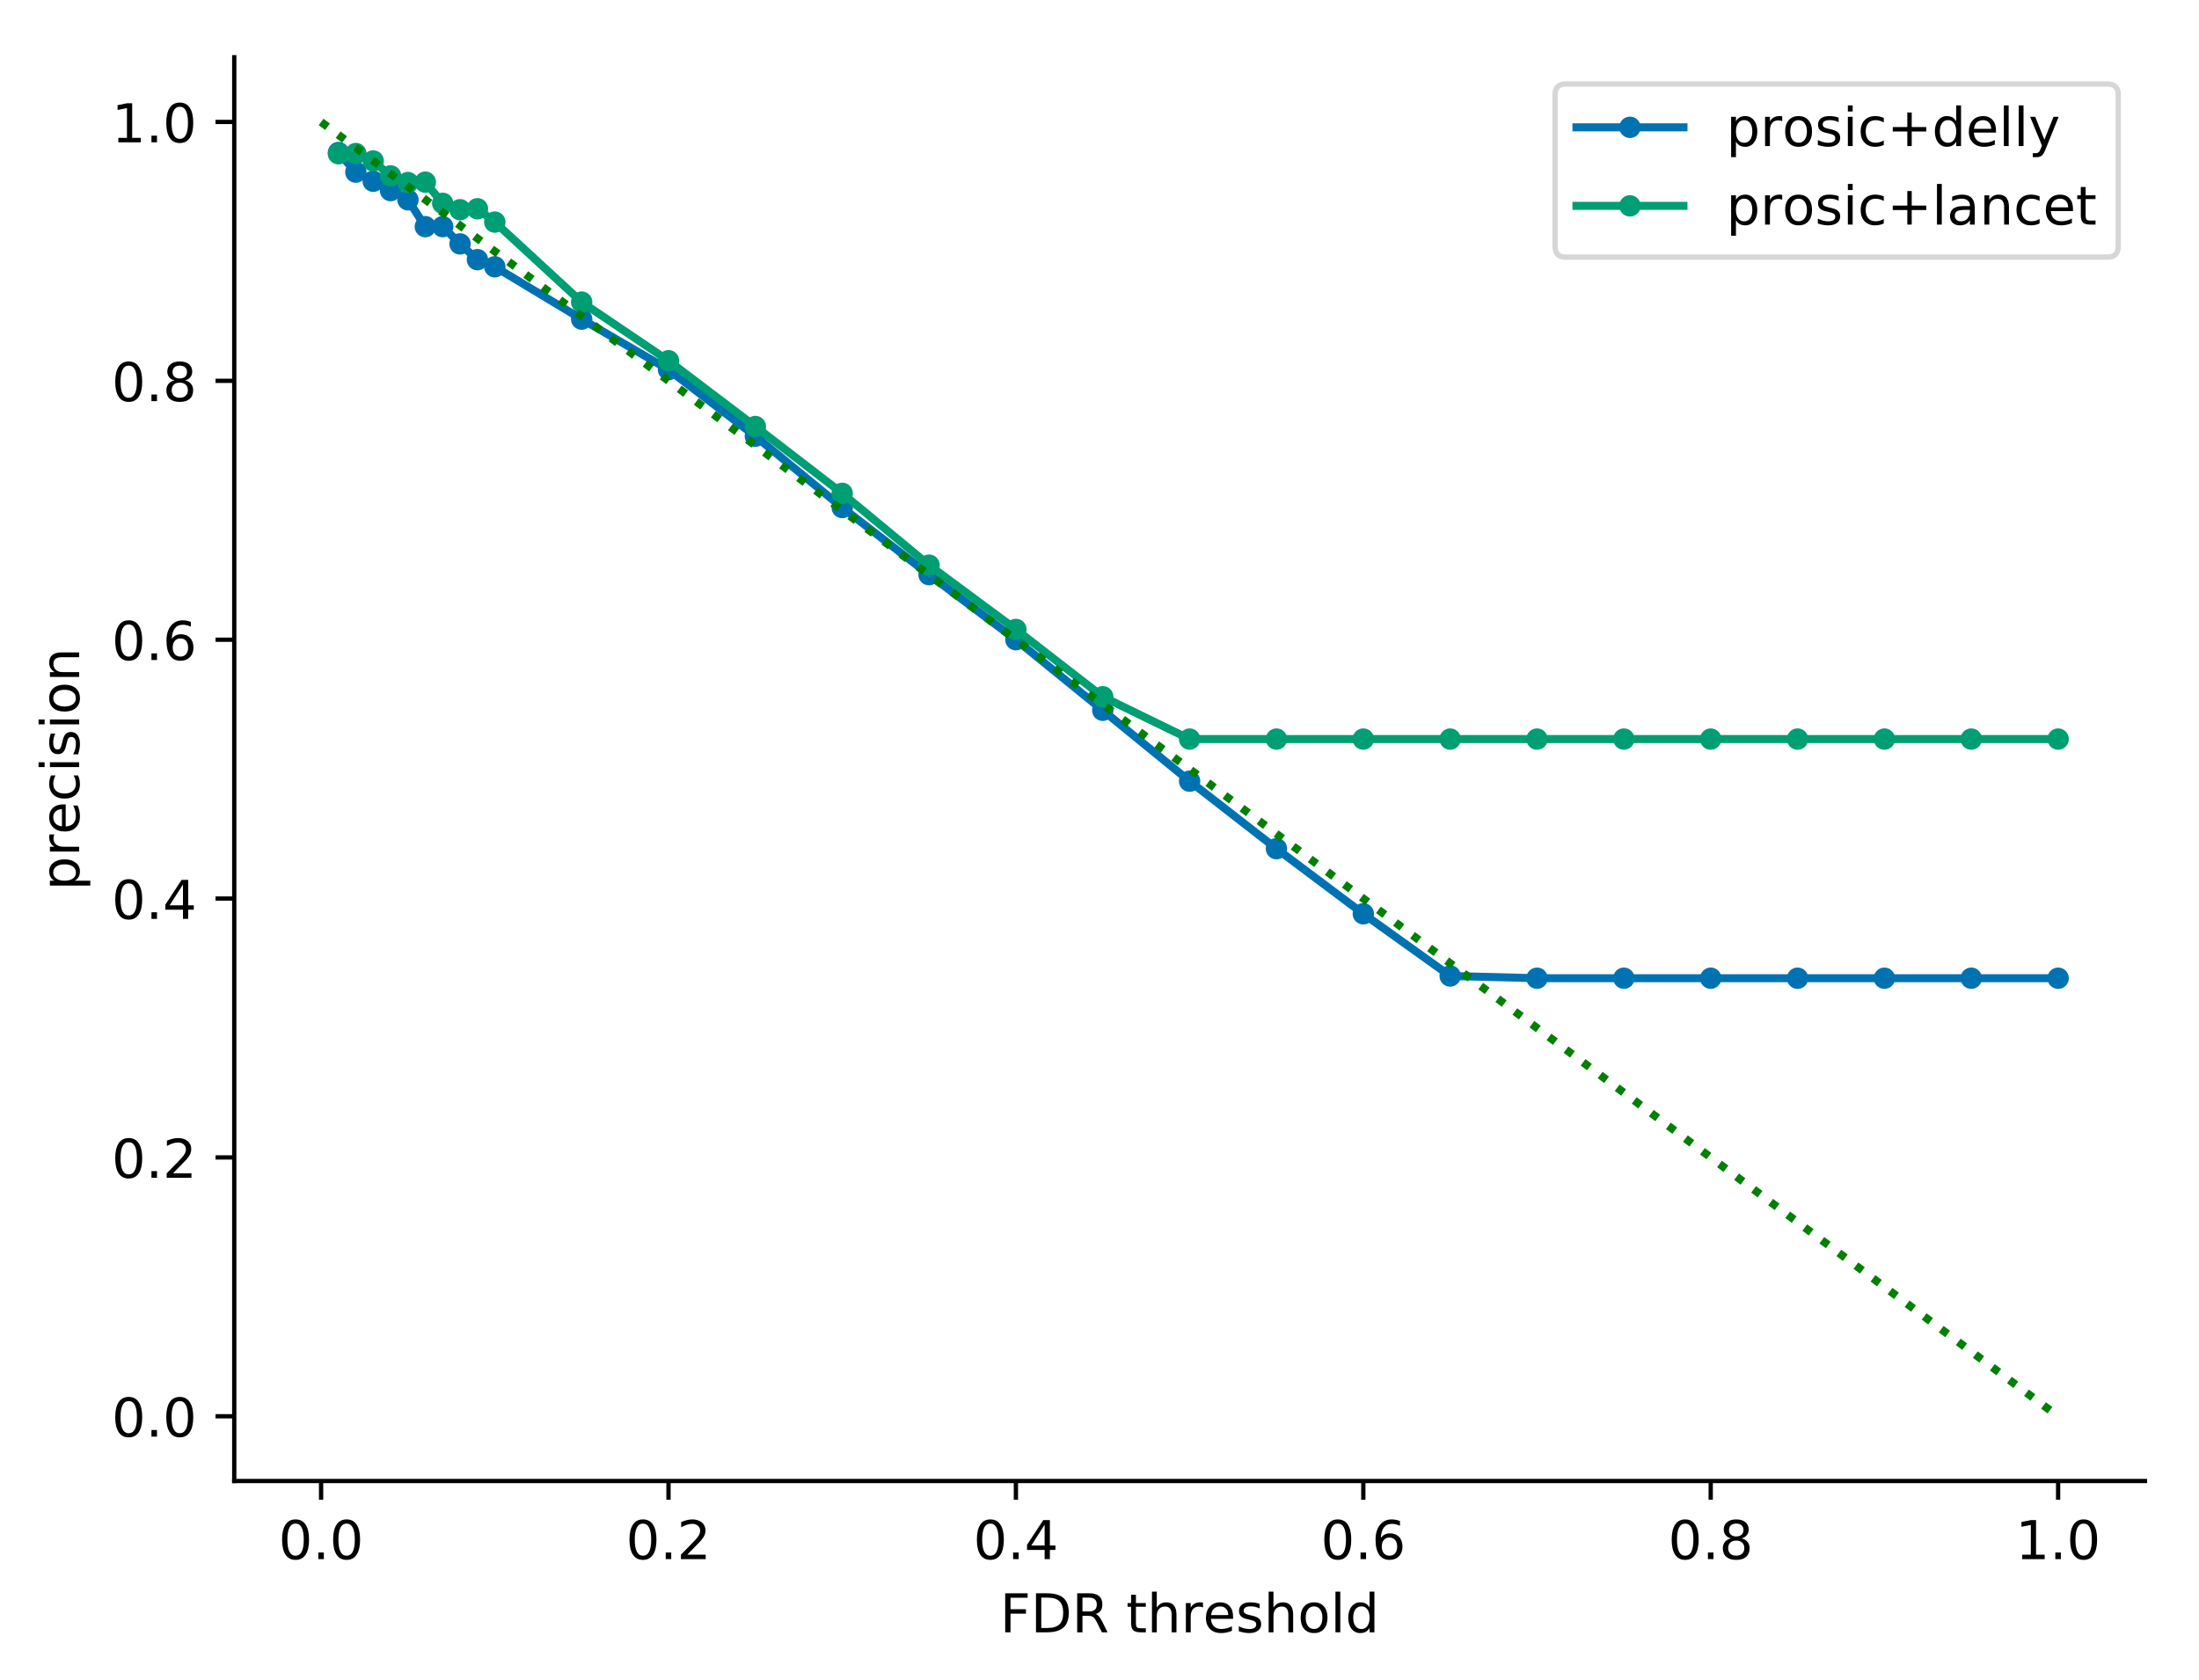
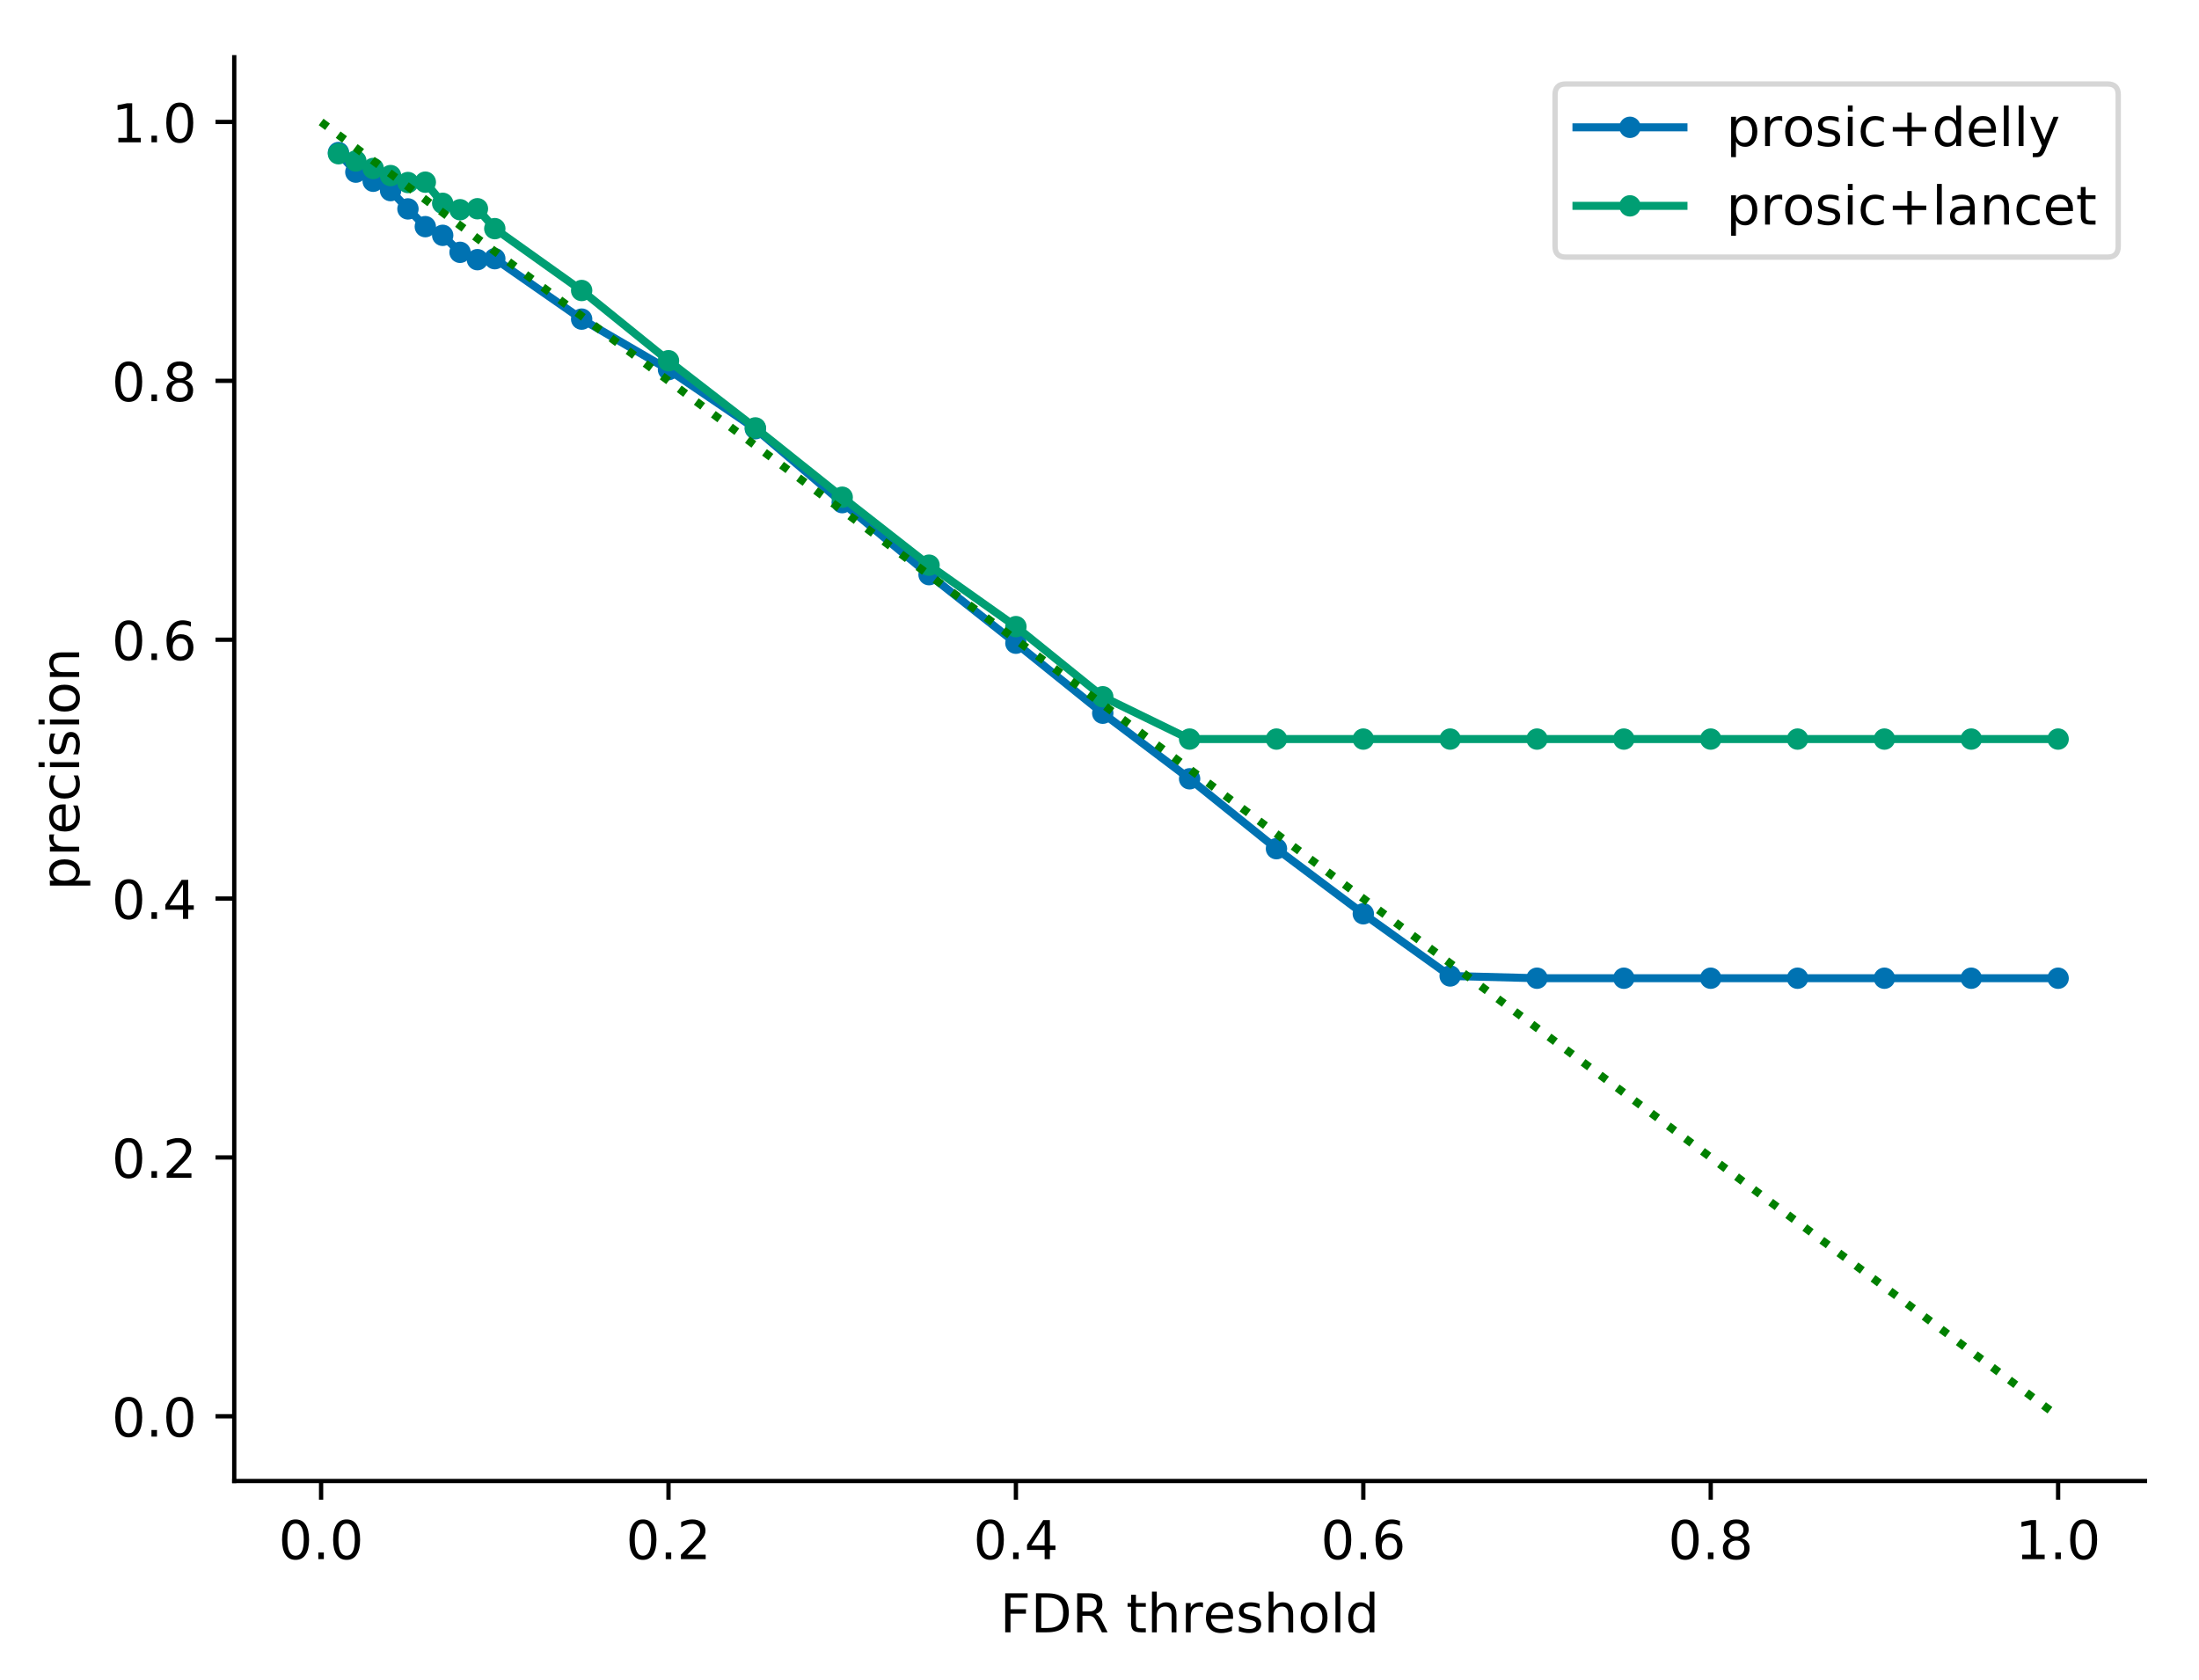
<svg xmlns="http://www.w3.org/2000/svg" xmlns:xlink="http://www.w3.org/1999/xlink" height="314pt" version="1.1" viewBox="0 0 411 314" width="411pt">
  <defs>
    <style type="text/css">
*{stroke-linecap:butt;stroke-linejoin:round;}
  </style>
  </defs>
  <g id="figure_1">
    <g id="patch_1">
      <path d="M 0 314.368  L 411.601 314.368  L 411.601 0  L 0 0  z " style="fill:#ffffff;" />
    </g>
    <g id="axes_1">
      <g id="patch_2">
        <path d="M 43.781 276.812  L 400.901 276.812  L 400.901 10.7  L 43.781 10.7  z " style="fill:#ffffff;" />
      </g>
      <g id="matplotlib.axis_1">
        <g id="xtick_1">
          <g id="line2d_1">
            <defs>
-               <path d="M 0 0  L 0 3.5  " id="m1ddd47260e" style="stroke:#000000;stroke-width:0.8;" />
-             </defs>
-             <g>
-               <use style="stroke:#000000;stroke-width:0.8;" x="60.014" xlink:href="#m1ddd47260e" y="276.812" />
+               <path d="M 0 0  L 0 3.5  " id="mb45031fae9" style="stroke:#000000;stroke-width:0.8;" />
+             </defs>
+             <g>
+               <use style="stroke:#000000;stroke-width:0.8;" x="60.014" xlink:href="#mb45031fae9" y="276.812" />
            </g>
          </g>
          <g id="text_1">
            <defs>
              <path d="M 31.781 66.406  Q 24.172 66.406 20.328 58.906  Q 16.5 51.422 16.5 36.375  Q 16.5 21.391 20.328 13.891  Q 24.172 6.391 31.781 6.391  Q 39.453 6.391 43.281 13.891  Q 47.125 21.391 47.125 36.375  Q 47.125 51.422 43.281 58.906  Q 39.453 66.406 31.781 66.406  z M 31.781 74.219  Q 44.047 74.219 50.516 64.516  Q 56.984 54.828 56.984 36.375  Q 56.984 17.969 50.516 8.266  Q 44.047 -1.422 31.781 -1.422  Q 19.531 -1.422 13.062 8.266  Q 6.594 17.969 6.594 36.375  Q 6.594 54.828 13.062 64.516  Q 19.531 74.219 31.781 74.219  z " id="DejaVuSans-30" />
              <path d="M 10.688 12.406  L 21 12.406  L 21 0  L 10.688 0  z " id="DejaVuSans-2e" />
            </defs>
            <g transform="translate(52.06242 291.4104)scale(0.1 -0.1)">
              <use xlink:href="#DejaVuSans-30" />
              <use x="63.623" xlink:href="#DejaVuSans-2e" />
              <use x="95.41" xlink:href="#DejaVuSans-30" />
            </g>
          </g>
        </g>
        <g id="xtick_2">
          <g id="line2d_2">
            <g>
-               <use style="stroke:#000000;stroke-width:0.8;" x="124.945" xlink:href="#m1ddd47260e" y="276.812" />
+               <use style="stroke:#000000;stroke-width:0.8;" x="124.945" xlink:href="#mb45031fae9" y="276.812" />
            </g>
          </g>
          <g id="text_2">
            <defs>
              <path d="M 19.188 8.297  L 53.609 8.297  L 53.609 0  L 7.328 0  L 7.328 8.297  Q 12.938 14.109 22.625 23.891  Q 32.328 33.688 34.812 36.531  Q 39.547 41.844 41.422 45.531  Q 43.312 49.219 43.312 52.781  Q 43.312 58.594 39.234 62.25  Q 35.156 65.922 28.609 65.922  Q 23.969 65.922 18.812 64.312  Q 13.672 62.703 7.812 59.422  L 7.812 69.391  Q 13.766 71.781 18.938 73  Q 24.125 74.219 28.422 74.219  Q 39.75 74.219 46.484 68.547  Q 53.219 62.891 53.219 53.422  Q 53.219 48.922 51.531 44.891  Q 49.859 40.875 45.406 35.406  Q 44.188 33.984 37.641 27.219  Q 31.109 20.453 19.188 8.297  z " id="DejaVuSans-32" />
            </defs>
            <g transform="translate(116.9933 291.4104)scale(0.1 -0.1)">
              <use xlink:href="#DejaVuSans-30" />
              <use x="63.623" xlink:href="#DejaVuSans-2e" />
              <use x="95.41" xlink:href="#DejaVuSans-32" />
            </g>
          </g>
        </g>
        <g id="xtick_3">
          <g id="line2d_3">
            <g>
-               <use style="stroke:#000000;stroke-width:0.8;" x="189.876" xlink:href="#m1ddd47260e" y="276.812" />
+               <use style="stroke:#000000;stroke-width:0.8;" x="189.876" xlink:href="#mb45031fae9" y="276.812" />
            </g>
          </g>
          <g id="text_3">
            <defs>
              <path d="M 37.797 64.312  L 12.891 25.391  L 37.797 25.391  z M 35.203 72.906  L 47.609 72.906  L 47.609 25.391  L 58.016 25.391  L 58.016 17.188  L 47.609 17.188  L 47.609 0  L 37.797 0  L 37.797 17.188  L 4.891 17.188  L 4.891 26.703  z " id="DejaVuSans-34" />
            </defs>
            <g transform="translate(181.9242 291.4104)scale(0.1 -0.1)">
              <use xlink:href="#DejaVuSans-30" />
              <use x="63.623" xlink:href="#DejaVuSans-2e" />
              <use x="95.41" xlink:href="#DejaVuSans-34" />
            </g>
          </g>
        </g>
        <g id="xtick_4">
          <g id="line2d_4">
            <g>
-               <use style="stroke:#000000;stroke-width:0.8;" x="254.807" xlink:href="#m1ddd47260e" y="276.812" />
+               <use style="stroke:#000000;stroke-width:0.8;" x="254.807" xlink:href="#mb45031fae9" y="276.812" />
            </g>
          </g>
          <g id="text_4">
            <defs>
              <path d="M 33.016 40.375  Q 26.375 40.375 22.484 35.828  Q 18.609 31.297 18.609 23.391  Q 18.609 15.531 22.484 10.953  Q 26.375 6.391 33.016 6.391  Q 39.656 6.391 43.531 10.953  Q 47.406 15.531 47.406 23.391  Q 47.406 31.297 43.531 35.828  Q 39.656 40.375 33.016 40.375  z M 52.594 71.297  L 52.594 62.312  Q 48.875 64.062 45.094 64.984  Q 41.312 65.922 37.594 65.922  Q 27.828 65.922 22.672 59.328  Q 17.531 52.734 16.797 39.406  Q 19.672 43.656 24.016 45.922  Q 28.375 48.188 33.594 48.188  Q 44.578 48.188 50.953 41.516  Q 57.328 34.859 57.328 23.391  Q 57.328 12.156 50.688 5.359  Q 44.047 -1.422 33.016 -1.422  Q 20.359 -1.422 13.672 8.266  Q 6.984 17.969 6.984 36.375  Q 6.984 53.656 15.188 63.938  Q 23.391 74.219 37.203 74.219  Q 40.922 74.219 44.703 73.484  Q 48.484 72.75 52.594 71.297  z " id="DejaVuSans-36" />
            </defs>
            <g transform="translate(246.8551 291.4104)scale(0.1 -0.1)">
              <use xlink:href="#DejaVuSans-30" />
              <use x="63.623" xlink:href="#DejaVuSans-2e" />
              <use x="95.41" xlink:href="#DejaVuSans-36" />
            </g>
          </g>
        </g>
        <g id="xtick_5">
          <g id="line2d_5">
            <g>
-               <use style="stroke:#000000;stroke-width:0.8;" x="319.738" xlink:href="#m1ddd47260e" y="276.812" />
+               <use style="stroke:#000000;stroke-width:0.8;" x="319.738" xlink:href="#mb45031fae9" y="276.812" />
            </g>
          </g>
          <g id="text_5">
            <defs>
              <path d="M 31.781 34.625  Q 24.75 34.625 20.719 30.859  Q 16.703 27.094 16.703 20.516  Q 16.703 13.922 20.719 10.156  Q 24.75 6.391 31.781 6.391  Q 38.812 6.391 42.859 10.172  Q 46.922 13.969 46.922 20.516  Q 46.922 27.094 42.891 30.859  Q 38.875 34.625 31.781 34.625  z M 21.922 38.812  Q 15.578 40.375 12.031 44.719  Q 8.5 49.078 8.5 55.328  Q 8.5 64.062 14.719 69.141  Q 20.953 74.219 31.781 74.219  Q 42.672 74.219 48.875 69.141  Q 55.078 64.062 55.078 55.328  Q 55.078 49.078 51.531 44.719  Q 48 40.375 41.703 38.812  Q 48.828 37.156 52.797 32.312  Q 56.781 27.484 56.781 20.516  Q 56.781 9.906 50.312 4.234  Q 43.844 -1.422 31.781 -1.422  Q 19.734 -1.422 13.25 4.234  Q 6.781 9.906 6.781 20.516  Q 6.781 27.484 10.781 32.312  Q 14.797 37.156 21.922 38.812  z M 18.312 54.391  Q 18.312 48.734 21.844 45.562  Q 25.391 42.391 31.781 42.391  Q 38.141 42.391 41.719 45.562  Q 45.312 48.734 45.312 54.391  Q 45.312 60.062 41.719 63.234  Q 38.141 66.406 31.781 66.406  Q 25.391 66.406 21.844 63.234  Q 18.312 60.062 18.312 54.391  z " id="DejaVuSans-38" />
            </defs>
            <g transform="translate(311.7861 291.4104)scale(0.1 -0.1)">
              <use xlink:href="#DejaVuSans-30" />
              <use x="63.623" xlink:href="#DejaVuSans-2e" />
              <use x="95.41" xlink:href="#DejaVuSans-38" />
            </g>
          </g>
        </g>
        <g id="xtick_6">
          <g id="line2d_6">
            <g>
-               <use style="stroke:#000000;stroke-width:0.8;" x="384.669" xlink:href="#m1ddd47260e" y="276.812" />
+               <use style="stroke:#000000;stroke-width:0.8;" x="384.669" xlink:href="#mb45031fae9" y="276.812" />
            </g>
          </g>
          <g id="text_6">
            <defs>
              <path d="M 12.406 8.297  L 28.516 8.297  L 28.516 63.922  L 10.984 60.406  L 10.984 69.391  L 28.422 72.906  L 38.281 72.906  L 38.281 8.297  L 54.391 8.297  L 54.391 0  L 12.406 0  z " id="DejaVuSans-31" />
            </defs>
            <g transform="translate(376.717 291.4104)scale(0.1 -0.1)">
              <use xlink:href="#DejaVuSans-31" />
              <use x="63.623" xlink:href="#DejaVuSans-2e" />
              <use x="95.41" xlink:href="#DejaVuSans-30" />
            </g>
          </g>
        </g>
        <g id="text_7">
          <defs>
            <path d="M 9.812 72.906  L 51.703 72.906  L 51.703 64.594  L 19.672 64.594  L 19.672 43.109  L 48.578 43.109  L 48.578 34.812  L 19.672 34.812  L 19.672 0  L 9.812 0  z " id="DejaVuSans-46" />
            <path d="M 19.672 64.797  L 19.672 8.109  L 31.594 8.109  Q 46.688 8.109 53.688 14.938  Q 60.688 21.781 60.688 36.531  Q 60.688 51.172 53.688 57.984  Q 46.688 64.797 31.594 64.797  z M 9.812 72.906  L 30.078 72.906  Q 51.266 72.906 61.172 64.094  Q 71.094 55.281 71.094 36.531  Q 71.094 17.672 61.125 8.828  Q 51.172 0 30.078 0  L 9.812 0  z " id="DejaVuSans-44" />
            <path d="M 44.391 34.188  Q 47.562 33.109 50.562 29.594  Q 53.562 26.078 56.594 19.922  L 66.609 0  L 56 0  L 46.688 18.703  Q 43.062 26.031 39.672 28.422  Q 36.281 30.812 30.422 30.812  L 19.672 30.812  L 19.672 0  L 9.812 0  L 9.812 72.906  L 32.078 72.906  Q 44.578 72.906 50.734 67.672  Q 56.891 62.453 56.891 51.906  Q 56.891 45.016 53.688 40.469  Q 50.484 35.938 44.391 34.188  z M 19.672 64.797  L 19.672 38.922  L 32.078 38.922  Q 39.203 38.922 42.844 42.219  Q 46.484 45.516 46.484 51.906  Q 46.484 58.297 42.844 61.547  Q 39.203 64.797 32.078 64.797  z " id="DejaVuSans-52" />
            <path id="DejaVuSans-20" />
            <path d="M 18.312 70.219  L 18.312 54.688  L 36.812 54.688  L 36.812 47.703  L 18.312 47.703  L 18.312 18.016  Q 18.312 11.328 20.141 9.422  Q 21.969 7.516 27.594 7.516  L 36.812 7.516  L 36.812 0  L 27.594 0  Q 17.188 0 13.234 3.875  Q 9.281 7.766 9.281 18.016  L 9.281 47.703  L 2.688 47.703  L 2.688 54.688  L 9.281 54.688  L 9.281 70.219  z " id="DejaVuSans-74" />
            <path d="M 54.891 33.016  L 54.891 0  L 45.906 0  L 45.906 32.719  Q 45.906 40.484 42.875 44.328  Q 39.844 48.188 33.797 48.188  Q 26.516 48.188 22.312 43.547  Q 18.109 38.922 18.109 30.906  L 18.109 0  L 9.078 0  L 9.078 75.984  L 18.109 75.984  L 18.109 46.188  Q 21.344 51.125 25.703 53.562  Q 30.078 56 35.797 56  Q 45.219 56 50.047 50.172  Q 54.891 44.344 54.891 33.016  z " id="DejaVuSans-68" />
            <path d="M 41.109 46.297  Q 39.594 47.172 37.812 47.578  Q 36.031 48 33.891 48  Q 26.266 48 22.188 43.047  Q 18.109 38.094 18.109 28.812  L 18.109 0  L 9.078 0  L 9.078 54.688  L 18.109 54.688  L 18.109 46.188  Q 20.953 51.172 25.484 53.578  Q 30.031 56 36.531 56  Q 37.453 56 38.578 55.875  Q 39.703 55.766 41.062 55.516  z " id="DejaVuSans-72" />
            <path d="M 56.203 29.594  L 56.203 25.203  L 14.891 25.203  Q 15.484 15.922 20.484 11.062  Q 25.484 6.203 34.422 6.203  Q 39.594 6.203 44.453 7.469  Q 49.312 8.734 54.109 11.281  L 54.109 2.781  Q 49.266 0.734 44.188 -0.344  Q 39.109 -1.422 33.891 -1.422  Q 20.797 -1.422 13.156 6.188  Q 5.516 13.812 5.516 26.812  Q 5.516 40.234 12.766 48.109  Q 20.016 56 32.328 56  Q 43.359 56 49.781 48.891  Q 56.203 41.797 56.203 29.594  z M 47.219 32.234  Q 47.125 39.594 43.094 43.984  Q 39.062 48.391 32.422 48.391  Q 24.906 48.391 20.391 44.141  Q 15.875 39.891 15.188 32.172  z " id="DejaVuSans-65" />
            <path d="M 44.281 53.078  L 44.281 44.578  Q 40.484 46.531 36.375 47.5  Q 32.281 48.484 27.875 48.484  Q 21.188 48.484 17.844 46.438  Q 14.5 44.391 14.5 40.281  Q 14.5 37.156 16.891 35.375  Q 19.281 33.594 26.516 31.984  L 29.594 31.297  Q 39.156 29.25 43.188 25.516  Q 47.219 21.781 47.219 15.094  Q 47.219 7.469 41.188 3.016  Q 35.156 -1.422 24.609 -1.422  Q 20.219 -1.422 15.453 -0.562  Q 10.688 0.297 5.422 2  L 5.422 11.281  Q 10.406 8.688 15.234 7.391  Q 20.062 6.109 24.812 6.109  Q 31.156 6.109 34.562 8.281  Q 37.984 10.453 37.984 14.406  Q 37.984 18.062 35.516 20.016  Q 33.062 21.969 24.703 23.781  L 21.578 24.516  Q 13.234 26.266 9.516 29.906  Q 5.812 33.547 5.812 39.891  Q 5.812 47.609 11.281 51.797  Q 16.75 56 26.812 56  Q 31.781 56 36.172 55.266  Q 40.578 54.547 44.281 53.078  z " id="DejaVuSans-73" />
            <path d="M 30.609 48.391  Q 23.391 48.391 19.188 42.75  Q 14.984 37.109 14.984 27.297  Q 14.984 17.484 19.156 11.844  Q 23.344 6.203 30.609 6.203  Q 37.797 6.203 41.984 11.859  Q 46.188 17.531 46.188 27.297  Q 46.188 37.016 41.984 42.703  Q 37.797 48.391 30.609 48.391  z M 30.609 56  Q 42.328 56 49.016 48.375  Q 55.719 40.766 55.719 27.297  Q 55.719 13.875 49.016 6.219  Q 42.328 -1.422 30.609 -1.422  Q 18.844 -1.422 12.172 6.219  Q 5.516 13.875 5.516 27.297  Q 5.516 40.766 12.172 48.375  Q 18.844 56 30.609 56  z " id="DejaVuSans-6f" />
            <path d="M 9.422 75.984  L 18.406 75.984  L 18.406 0  L 9.422 0  z " id="DejaVuSans-6c" />
            <path d="M 45.406 46.391  L 45.406 75.984  L 54.391 75.984  L 54.391 0  L 45.406 0  L 45.406 8.203  Q 42.578 3.328 38.25 0.953  Q 33.938 -1.422 27.875 -1.422  Q 17.969 -1.422 11.734 6.484  Q 5.516 14.406 5.516 27.297  Q 5.516 40.188 11.734 48.094  Q 17.969 56 27.875 56  Q 33.938 56 38.25 53.625  Q 42.578 51.266 45.406 46.391  z M 14.797 27.297  Q 14.797 17.391 18.875 11.75  Q 22.953 6.109 30.078 6.109  Q 37.203 6.109 41.297 11.75  Q 45.406 17.391 45.406 27.297  Q 45.406 37.203 41.297 42.844  Q 37.203 48.484 30.078 48.484  Q 22.953 48.484 18.875 42.844  Q 14.797 37.203 14.797 27.297  z " id="DejaVuSans-64" />
          </defs>
          <g transform="translate(186.8967 305.0886)scale(0.1 -0.1)">
            <use xlink:href="#DejaVuSans-46" />
            <use x="57.52" xlink:href="#DejaVuSans-44" />
            <use x="134.521" xlink:href="#DejaVuSans-52" />
            <use x="204.004" xlink:href="#DejaVuSans-20" />
            <use x="235.791" xlink:href="#DejaVuSans-74" />
            <use x="275" xlink:href="#DejaVuSans-68" />
            <use x="338.379" xlink:href="#DejaVuSans-72" />
            <use x="379.461" xlink:href="#DejaVuSans-65" />
            <use x="440.984" xlink:href="#DejaVuSans-73" />
            <use x="493.084" xlink:href="#DejaVuSans-68" />
            <use x="556.463" xlink:href="#DejaVuSans-6f" />
            <use x="617.645" xlink:href="#DejaVuSans-6c" />
            <use x="645.428" xlink:href="#DejaVuSans-64" />
          </g>
        </g>
      </g>
      <g id="matplotlib.axis_2">
        <g id="ytick_1">
          <g id="line2d_7">
            <defs>
-               <path d="M 0 0  L -3.5 0  " id="mf6b900923c" style="stroke:#000000;stroke-width:0.8;" />
-             </defs>
-             <g>
-               <use style="stroke:#000000;stroke-width:0.8;" x="43.781" xlink:href="#mf6b900923c" y="264.716" />
+               <path d="M 0 0  L -3.5 0  " id="m5841a88efd" style="stroke:#000000;stroke-width:0.8;" />
+             </defs>
+             <g>
+               <use style="stroke:#000000;stroke-width:0.8;" x="43.781" xlink:href="#m5841a88efd" y="264.716" />
            </g>
          </g>
          <g id="text_8">
            <g transform="translate(20.87813 268.5152)scale(0.1 -0.1)">
              <use xlink:href="#DejaVuSans-30" />
              <use x="63.623" xlink:href="#DejaVuSans-2e" />
              <use x="95.41" xlink:href="#DejaVuSans-30" />
            </g>
          </g>
        </g>
        <g id="ytick_2">
          <g id="line2d_8">
            <g>
-               <use style="stroke:#000000;stroke-width:0.8;" x="43.781" xlink:href="#mf6b900923c" y="216.332" />
+               <use style="stroke:#000000;stroke-width:0.8;" x="43.781" xlink:href="#m5841a88efd" y="216.332" />
            </g>
          </g>
          <g id="text_9">
            <g transform="translate(20.87813 220.1312)scale(0.1 -0.1)">
              <use xlink:href="#DejaVuSans-30" />
              <use x="63.623" xlink:href="#DejaVuSans-2e" />
              <use x="95.41" xlink:href="#DejaVuSans-32" />
            </g>
          </g>
        </g>
        <g id="ytick_3">
          <g id="line2d_9">
            <g>
-               <use style="stroke:#000000;stroke-width:0.8;" x="43.781" xlink:href="#mf6b900923c" y="167.948" />
+               <use style="stroke:#000000;stroke-width:0.8;" x="43.781" xlink:href="#m5841a88efd" y="167.948" />
            </g>
          </g>
          <g id="text_10">
            <g transform="translate(20.87813 171.7472)scale(0.1 -0.1)">
              <use xlink:href="#DejaVuSans-30" />
              <use x="63.623" xlink:href="#DejaVuSans-2e" />
              <use x="95.41" xlink:href="#DejaVuSans-34" />
            </g>
          </g>
        </g>
        <g id="ytick_4">
          <g id="line2d_10">
            <g>
-               <use style="stroke:#000000;stroke-width:0.8;" x="43.781" xlink:href="#mf6b900923c" y="119.564" />
+               <use style="stroke:#000000;stroke-width:0.8;" x="43.781" xlink:href="#m5841a88efd" y="119.564" />
            </g>
          </g>
          <g id="text_11">
            <g transform="translate(20.87813 123.3632)scale(0.1 -0.1)">
              <use xlink:href="#DejaVuSans-30" />
              <use x="63.623" xlink:href="#DejaVuSans-2e" />
              <use x="95.41" xlink:href="#DejaVuSans-36" />
            </g>
          </g>
        </g>
        <g id="ytick_5">
          <g id="line2d_11">
            <g>
-               <use style="stroke:#000000;stroke-width:0.8;" x="43.781" xlink:href="#mf6b900923c" y="71.18" />
+               <use style="stroke:#000000;stroke-width:0.8;" x="43.781" xlink:href="#m5841a88efd" y="71.18" />
            </g>
          </g>
          <g id="text_12">
            <g transform="translate(20.87813 74.97922)scale(0.1 -0.1)">
              <use xlink:href="#DejaVuSans-30" />
              <use x="63.623" xlink:href="#DejaVuSans-2e" />
              <use x="95.41" xlink:href="#DejaVuSans-38" />
            </g>
          </g>
        </g>
        <g id="ytick_6">
          <g id="line2d_12">
            <g>
-               <use style="stroke:#000000;stroke-width:0.8;" x="43.781" xlink:href="#mf6b900923c" y="22.796" />
+               <use style="stroke:#000000;stroke-width:0.8;" x="43.781" xlink:href="#m5841a88efd" y="22.796" />
            </g>
          </g>
          <g id="text_13">
            <g transform="translate(20.87813 26.59522)scale(0.1 -0.1)">
              <use xlink:href="#DejaVuSans-31" />
              <use x="63.623" xlink:href="#DejaVuSans-2e" />
              <use x="95.41" xlink:href="#DejaVuSans-30" />
            </g>
          </g>
        </g>
        <g id="text_14">
          <defs>
            <path d="M 18.109 8.203  L 18.109 -20.797  L 9.078 -20.797  L 9.078 54.688  L 18.109 54.688  L 18.109 46.391  Q 20.953 51.266 25.266 53.625  Q 29.594 56 35.594 56  Q 45.562 56 51.781 48.094  Q 58.016 40.188 58.016 27.297  Q 58.016 14.406 51.781 6.484  Q 45.562 -1.422 35.594 -1.422  Q 29.594 -1.422 25.266 0.953  Q 20.953 3.328 18.109 8.203  z M 48.688 27.297  Q 48.688 37.203 44.609 42.844  Q 40.531 48.484 33.406 48.484  Q 26.266 48.484 22.188 42.844  Q 18.109 37.203 18.109 27.297  Q 18.109 17.391 22.188 11.75  Q 26.266 6.109 33.406 6.109  Q 40.531 6.109 44.609 11.75  Q 48.688 17.391 48.688 27.297  z " id="DejaVuSans-70" />
            <path d="M 48.781 52.594  L 48.781 44.188  Q 44.969 46.297 41.141 47.344  Q 37.312 48.391 33.406 48.391  Q 24.656 48.391 19.812 42.844  Q 14.984 37.312 14.984 27.297  Q 14.984 17.281 19.812 11.734  Q 24.656 6.203 33.406 6.203  Q 37.312 6.203 41.141 7.25  Q 44.969 8.297 48.781 10.406  L 48.781 2.094  Q 45.016 0.344 40.984 -0.531  Q 36.969 -1.422 32.422 -1.422  Q 20.062 -1.422 12.781 6.344  Q 5.516 14.109 5.516 27.297  Q 5.516 40.672 12.859 48.328  Q 20.219 56 33.016 56  Q 37.156 56 41.109 55.141  Q 45.062 54.297 48.781 52.594  z " id="DejaVuSans-63" />
            <path d="M 9.422 54.688  L 18.406 54.688  L 18.406 0  L 9.422 0  z M 9.422 75.984  L 18.406 75.984  L 18.406 64.594  L 9.422 64.594  z " id="DejaVuSans-69" />
            <path d="M 54.891 33.016  L 54.891 0  L 45.906 0  L 45.906 32.719  Q 45.906 40.484 42.875 44.328  Q 39.844 48.188 33.797 48.188  Q 26.516 48.188 22.312 43.547  Q 18.109 38.922 18.109 30.906  L 18.109 0  L 9.078 0  L 9.078 54.688  L 18.109 54.688  L 18.109 46.188  Q 21.344 51.125 25.703 53.562  Q 30.078 56 35.797 56  Q 45.219 56 50.047 50.172  Q 54.891 44.344 54.891 33.016  z " id="DejaVuSans-6e" />
          </defs>
          <g transform="translate(14.79844 166.4208)rotate(-90)scale(0.1 -0.1)">
            <use xlink:href="#DejaVuSans-70" />
            <use x="63.477" xlink:href="#DejaVuSans-72" />
            <use x="104.559" xlink:href="#DejaVuSans-65" />
            <use x="166.082" xlink:href="#DejaVuSans-63" />
            <use x="221.062" xlink:href="#DejaVuSans-69" />
            <use x="248.846" xlink:href="#DejaVuSans-73" />
            <use x="300.945" xlink:href="#DejaVuSans-69" />
            <use x="328.729" xlink:href="#DejaVuSans-6f" />
            <use x="389.91" xlink:href="#DejaVuSans-6e" />
          </g>
        </g>
      </g>
      <g id="line2d_13">
-         <path clip-path="url(#p293402c41a)" d="M 63.261 28.511  L 66.507 32.173  L 69.754 33.876  L 73 35.625  L 76.247 37.348  L 79.493 42.363  L 82.74 42.363  L 85.986 45.586  L 89.233 48.532  L 92.479 49.864  L 108.712 59.645  L 124.945 69.089  L 141.178 81.528  L 157.41 94.857  L 173.643 107.408  L 189.876 119.564  L 206.109 132.76  L 222.341 146.004  L 238.574 158.625  L 254.807 170.794  L 271.039 182.413  L 287.272 182.835  L 303.505 182.835  L 319.738 182.835  L 335.97 182.835  L 352.203 182.835  L 368.436 182.835  L 384.669 182.835  " style="fill:none;stroke:#0072b2;stroke-linecap:square;stroke-width:1.5;" />
+         <path clip-path="url(#p4d295d2624)" d="M 63.261 28.511  L 66.507 32.173  L 69.754 33.876  L 73 35.625  L 76.247 39.044  L 79.493 42.363  L 82.74 43.986  L 85.986 47.162  L 89.233 48.532  L 92.479 48.351  L 108.712 59.645  L 124.945 69.089  L 141.178 80.13  L 157.41 93.949  L 173.643 107.408  L 189.876 120.221  L 206.109 133.303  L 222.341 145.561  L 238.574 158.625  L 254.807 170.794  L 271.039 182.413  L 287.272 182.835  L 303.505 182.835  L 319.738 182.835  L 335.97 182.835  L 352.203 182.835  L 368.436 182.835  L 384.669 182.835  " style="fill:none;stroke:#0072b2;stroke-linecap:square;stroke-width:1.5;" />
        <defs>
-           <path d="M 0 1.5  C 0.398 1.5 0.779 1.342 1.061 1.061  C 1.342 0.779 1.5 0.398 1.5 0  C 1.5 -0.398 1.342 -0.779 1.061 -1.061  C 0.779 -1.342 0.398 -1.5 0 -1.5  C -0.398 -1.5 -0.779 -1.342 -1.061 -1.061  C -1.342 -0.779 -1.5 -0.398 -1.5 0  C -1.5 0.398 -1.342 0.779 -1.061 1.061  C -0.779 1.342 -0.398 1.5 0 1.5  z " id="m9f11c57dbd" style="stroke:#0072b2;" />
+           <path d="M 0 1.5  C 0.398 1.5 0.779 1.342 1.061 1.061  C 1.342 0.779 1.5 0.398 1.5 0  C 1.5 -0.398 1.342 -0.779 1.061 -1.061  C 0.779 -1.342 0.398 -1.5 0 -1.5  C -0.398 -1.5 -0.779 -1.342 -1.061 -1.061  C -1.342 -0.779 -1.5 -0.398 -1.5 0  C -1.5 0.398 -1.342 0.779 -1.061 1.061  C -0.779 1.342 -0.398 1.5 0 1.5  z " id="m8237bde5cc" style="stroke:#0072b2;" />
        </defs>
-         <g clip-path="url(#p293402c41a)">
-           <use style="fill:#0072b2;stroke:#0072b2;" x="63.261" xlink:href="#m9f11c57dbd" y="28.511" />
-           <use style="fill:#0072b2;stroke:#0072b2;" x="66.507" xlink:href="#m9f11c57dbd" y="32.173" />
-           <use style="fill:#0072b2;stroke:#0072b2;" x="69.754" xlink:href="#m9f11c57dbd" y="33.876" />
-           <use style="fill:#0072b2;stroke:#0072b2;" x="73" xlink:href="#m9f11c57dbd" y="35.625" />
-           <use style="fill:#0072b2;stroke:#0072b2;" x="76.247" xlink:href="#m9f11c57dbd" y="37.348" />
-           <use style="fill:#0072b2;stroke:#0072b2;" x="79.493" xlink:href="#m9f11c57dbd" y="42.363" />
-           <use style="fill:#0072b2;stroke:#0072b2;" x="82.74" xlink:href="#m9f11c57dbd" y="42.363" />
-           <use style="fill:#0072b2;stroke:#0072b2;" x="85.986" xlink:href="#m9f11c57dbd" y="45.586" />
-           <use style="fill:#0072b2;stroke:#0072b2;" x="89.233" xlink:href="#m9f11c57dbd" y="48.532" />
-           <use style="fill:#0072b2;stroke:#0072b2;" x="92.479" xlink:href="#m9f11c57dbd" y="49.864" />
-           <use style="fill:#0072b2;stroke:#0072b2;" x="108.712" xlink:href="#m9f11c57dbd" y="59.645" />
-           <use style="fill:#0072b2;stroke:#0072b2;" x="124.945" xlink:href="#m9f11c57dbd" y="69.089" />
-           <use style="fill:#0072b2;stroke:#0072b2;" x="141.178" xlink:href="#m9f11c57dbd" y="81.528" />
-           <use style="fill:#0072b2;stroke:#0072b2;" x="157.41" xlink:href="#m9f11c57dbd" y="94.857" />
-           <use style="fill:#0072b2;stroke:#0072b2;" x="173.643" xlink:href="#m9f11c57dbd" y="107.408" />
-           <use style="fill:#0072b2;stroke:#0072b2;" x="189.876" xlink:href="#m9f11c57dbd" y="119.564" />
-           <use style="fill:#0072b2;stroke:#0072b2;" x="206.109" xlink:href="#m9f11c57dbd" y="132.76" />
-           <use style="fill:#0072b2;stroke:#0072b2;" x="222.341" xlink:href="#m9f11c57dbd" y="146.004" />
-           <use style="fill:#0072b2;stroke:#0072b2;" x="238.574" xlink:href="#m9f11c57dbd" y="158.625" />
-           <use style="fill:#0072b2;stroke:#0072b2;" x="254.807" xlink:href="#m9f11c57dbd" y="170.794" />
-           <use style="fill:#0072b2;stroke:#0072b2;" x="271.039" xlink:href="#m9f11c57dbd" y="182.413" />
-           <use style="fill:#0072b2;stroke:#0072b2;" x="287.272" xlink:href="#m9f11c57dbd" y="182.835" />
-           <use style="fill:#0072b2;stroke:#0072b2;" x="303.505" xlink:href="#m9f11c57dbd" y="182.835" />
-           <use style="fill:#0072b2;stroke:#0072b2;" x="319.738" xlink:href="#m9f11c57dbd" y="182.835" />
-           <use style="fill:#0072b2;stroke:#0072b2;" x="335.97" xlink:href="#m9f11c57dbd" y="182.835" />
-           <use style="fill:#0072b2;stroke:#0072b2;" x="352.203" xlink:href="#m9f11c57dbd" y="182.835" />
-           <use style="fill:#0072b2;stroke:#0072b2;" x="368.436" xlink:href="#m9f11c57dbd" y="182.835" />
-           <use style="fill:#0072b2;stroke:#0072b2;" x="384.669" xlink:href="#m9f11c57dbd" y="182.835" />
+         <g clip-path="url(#p4d295d2624)">
+           <use style="fill:#0072b2;stroke:#0072b2;" x="63.261" xlink:href="#m8237bde5cc" y="28.511" />
+           <use style="fill:#0072b2;stroke:#0072b2;" x="66.507" xlink:href="#m8237bde5cc" y="32.173" />
+           <use style="fill:#0072b2;stroke:#0072b2;" x="69.754" xlink:href="#m8237bde5cc" y="33.876" />
+           <use style="fill:#0072b2;stroke:#0072b2;" x="73" xlink:href="#m8237bde5cc" y="35.625" />
+           <use style="fill:#0072b2;stroke:#0072b2;" x="76.247" xlink:href="#m8237bde5cc" y="39.044" />
+           <use style="fill:#0072b2;stroke:#0072b2;" x="79.493" xlink:href="#m8237bde5cc" y="42.363" />
+           <use style="fill:#0072b2;stroke:#0072b2;" x="82.74" xlink:href="#m8237bde5cc" y="43.986" />
+           <use style="fill:#0072b2;stroke:#0072b2;" x="85.986" xlink:href="#m8237bde5cc" y="47.162" />
+           <use style="fill:#0072b2;stroke:#0072b2;" x="89.233" xlink:href="#m8237bde5cc" y="48.532" />
+           <use style="fill:#0072b2;stroke:#0072b2;" x="92.479" xlink:href="#m8237bde5cc" y="48.351" />
+           <use style="fill:#0072b2;stroke:#0072b2;" x="108.712" xlink:href="#m8237bde5cc" y="59.645" />
+           <use style="fill:#0072b2;stroke:#0072b2;" x="124.945" xlink:href="#m8237bde5cc" y="69.089" />
+           <use style="fill:#0072b2;stroke:#0072b2;" x="141.178" xlink:href="#m8237bde5cc" y="80.13" />
+           <use style="fill:#0072b2;stroke:#0072b2;" x="157.41" xlink:href="#m8237bde5cc" y="93.949" />
+           <use style="fill:#0072b2;stroke:#0072b2;" x="173.643" xlink:href="#m8237bde5cc" y="107.408" />
+           <use style="fill:#0072b2;stroke:#0072b2;" x="189.876" xlink:href="#m8237bde5cc" y="120.221" />
+           <use style="fill:#0072b2;stroke:#0072b2;" x="206.109" xlink:href="#m8237bde5cc" y="133.303" />
+           <use style="fill:#0072b2;stroke:#0072b2;" x="222.341" xlink:href="#m8237bde5cc" y="145.561" />
+           <use style="fill:#0072b2;stroke:#0072b2;" x="238.574" xlink:href="#m8237bde5cc" y="158.625" />
+           <use style="fill:#0072b2;stroke:#0072b2;" x="254.807" xlink:href="#m8237bde5cc" y="170.794" />
+           <use style="fill:#0072b2;stroke:#0072b2;" x="271.039" xlink:href="#m8237bde5cc" y="182.413" />
+           <use style="fill:#0072b2;stroke:#0072b2;" x="287.272" xlink:href="#m8237bde5cc" y="182.835" />
+           <use style="fill:#0072b2;stroke:#0072b2;" x="303.505" xlink:href="#m8237bde5cc" y="182.835" />
+           <use style="fill:#0072b2;stroke:#0072b2;" x="319.738" xlink:href="#m8237bde5cc" y="182.835" />
+           <use style="fill:#0072b2;stroke:#0072b2;" x="335.97" xlink:href="#m8237bde5cc" y="182.835" />
+           <use style="fill:#0072b2;stroke:#0072b2;" x="352.203" xlink:href="#m8237bde5cc" y="182.835" />
+           <use style="fill:#0072b2;stroke:#0072b2;" x="368.436" xlink:href="#m8237bde5cc" y="182.835" />
+           <use style="fill:#0072b2;stroke:#0072b2;" x="384.669" xlink:href="#m8237bde5cc" y="182.835" />
        </g>
      </g>
      <g id="line2d_14">
-         <path clip-path="url(#p293402c41a)" d="M 63.261 28.733  L 66.507 28.696  L 69.754 30.083  L 73 32.876  L 76.247 34.114  L 79.493 34.048  L 82.74 38.002  L 85.986 39.197  L 89.233 39.014  L 92.479 41.508  L 108.712 56.465  L 124.945 67.422  L 141.178 79.718  L 157.41 92.208  L 173.643 105.632  L 189.876 117.65  L 206.109 130.228  L 222.341 138.139  L 238.574 138.139  L 254.807 138.139  L 271.039 138.139  L 287.272 138.139  L 303.505 138.139  L 319.738 138.139  L 335.97 138.139  L 352.203 138.139  L 368.436 138.139  L 384.669 138.139  " style="fill:none;stroke:#009e73;stroke-linecap:square;stroke-width:1.5;" />
+         <path clip-path="url(#p4d295d2624)" d="M 63.261 28.733  L 66.507 30.083  L 69.754 31.488  L 73 32.816  L 76.247 34.114  L 79.493 34.048  L 82.74 38.002  L 85.986 39.197  L 89.233 39.014  L 92.479 42.734  L 108.712 54.296  L 124.945 67.422  L 141.178 79.977  L 157.41 92.932  L 173.643 105.632  L 189.876 117.119  L 206.109 130.228  L 222.341 138.139  L 238.574 138.139  L 254.807 138.139  L 271.039 138.139  L 287.272 138.139  L 303.505 138.139  L 319.738 138.139  L 335.97 138.139  L 352.203 138.139  L 368.436 138.139  L 384.669 138.139  " style="fill:none;stroke:#009e73;stroke-linecap:square;stroke-width:1.5;" />
        <defs>
-           <path d="M 0 1.5  C 0.398 1.5 0.779 1.342 1.061 1.061  C 1.342 0.779 1.5 0.398 1.5 0  C 1.5 -0.398 1.342 -0.779 1.061 -1.061  C 0.779 -1.342 0.398 -1.5 0 -1.5  C -0.398 -1.5 -0.779 -1.342 -1.061 -1.061  C -1.342 -0.779 -1.5 -0.398 -1.5 0  C -1.5 0.398 -1.342 0.779 -1.061 1.061  C -0.779 1.342 -0.398 1.5 0 1.5  z " id="mb4e3d1eecf" style="stroke:#009e73;" />
+           <path d="M 0 1.5  C 0.398 1.5 0.779 1.342 1.061 1.061  C 1.342 0.779 1.5 0.398 1.5 0  C 1.5 -0.398 1.342 -0.779 1.061 -1.061  C 0.779 -1.342 0.398 -1.5 0 -1.5  C -0.398 -1.5 -0.779 -1.342 -1.061 -1.061  C -1.342 -0.779 -1.5 -0.398 -1.5 0  C -1.5 0.398 -1.342 0.779 -1.061 1.061  C -0.779 1.342 -0.398 1.5 0 1.5  z " id="m5a3141a77f" style="stroke:#009e73;" />
        </defs>
-         <g clip-path="url(#p293402c41a)">
-           <use style="fill:#009e73;stroke:#009e73;" x="63.261" xlink:href="#mb4e3d1eecf" y="28.733" />
-           <use style="fill:#009e73;stroke:#009e73;" x="66.507" xlink:href="#mb4e3d1eecf" y="28.696" />
-           <use style="fill:#009e73;stroke:#009e73;" x="69.754" xlink:href="#mb4e3d1eecf" y="30.083" />
-           <use style="fill:#009e73;stroke:#009e73;" x="73" xlink:href="#mb4e3d1eecf" y="32.876" />
-           <use style="fill:#009e73;stroke:#009e73;" x="76.247" xlink:href="#mb4e3d1eecf" y="34.114" />
-           <use style="fill:#009e73;stroke:#009e73;" x="79.493" xlink:href="#mb4e3d1eecf" y="34.048" />
-           <use style="fill:#009e73;stroke:#009e73;" x="82.74" xlink:href="#mb4e3d1eecf" y="38.002" />
-           <use style="fill:#009e73;stroke:#009e73;" x="85.986" xlink:href="#mb4e3d1eecf" y="39.197" />
-           <use style="fill:#009e73;stroke:#009e73;" x="89.233" xlink:href="#mb4e3d1eecf" y="39.014" />
-           <use style="fill:#009e73;stroke:#009e73;" x="92.479" xlink:href="#mb4e3d1eecf" y="41.508" />
-           <use style="fill:#009e73;stroke:#009e73;" x="108.712" xlink:href="#mb4e3d1eecf" y="56.465" />
-           <use style="fill:#009e73;stroke:#009e73;" x="124.945" xlink:href="#mb4e3d1eecf" y="67.422" />
-           <use style="fill:#009e73;stroke:#009e73;" x="141.178" xlink:href="#mb4e3d1eecf" y="79.718" />
-           <use style="fill:#009e73;stroke:#009e73;" x="157.41" xlink:href="#mb4e3d1eecf" y="92.208" />
-           <use style="fill:#009e73;stroke:#009e73;" x="173.643" xlink:href="#mb4e3d1eecf" y="105.632" />
-           <use style="fill:#009e73;stroke:#009e73;" x="189.876" xlink:href="#mb4e3d1eecf" y="117.65" />
-           <use style="fill:#009e73;stroke:#009e73;" x="206.109" xlink:href="#mb4e3d1eecf" y="130.228" />
-           <use style="fill:#009e73;stroke:#009e73;" x="222.341" xlink:href="#mb4e3d1eecf" y="138.139" />
-           <use style="fill:#009e73;stroke:#009e73;" x="238.574" xlink:href="#mb4e3d1eecf" y="138.139" />
-           <use style="fill:#009e73;stroke:#009e73;" x="254.807" xlink:href="#mb4e3d1eecf" y="138.139" />
-           <use style="fill:#009e73;stroke:#009e73;" x="271.039" xlink:href="#mb4e3d1eecf" y="138.139" />
-           <use style="fill:#009e73;stroke:#009e73;" x="287.272" xlink:href="#mb4e3d1eecf" y="138.139" />
-           <use style="fill:#009e73;stroke:#009e73;" x="303.505" xlink:href="#mb4e3d1eecf" y="138.139" />
-           <use style="fill:#009e73;stroke:#009e73;" x="319.738" xlink:href="#mb4e3d1eecf" y="138.139" />
-           <use style="fill:#009e73;stroke:#009e73;" x="335.97" xlink:href="#mb4e3d1eecf" y="138.139" />
-           <use style="fill:#009e73;stroke:#009e73;" x="352.203" xlink:href="#mb4e3d1eecf" y="138.139" />
-           <use style="fill:#009e73;stroke:#009e73;" x="368.436" xlink:href="#mb4e3d1eecf" y="138.139" />
-           <use style="fill:#009e73;stroke:#009e73;" x="384.669" xlink:href="#mb4e3d1eecf" y="138.139" />
+         <g clip-path="url(#p4d295d2624)">
+           <use style="fill:#009e73;stroke:#009e73;" x="63.261" xlink:href="#m5a3141a77f" y="28.733" />
+           <use style="fill:#009e73;stroke:#009e73;" x="66.507" xlink:href="#m5a3141a77f" y="30.083" />
+           <use style="fill:#009e73;stroke:#009e73;" x="69.754" xlink:href="#m5a3141a77f" y="31.488" />
+           <use style="fill:#009e73;stroke:#009e73;" x="73" xlink:href="#m5a3141a77f" y="32.816" />
+           <use style="fill:#009e73;stroke:#009e73;" x="76.247" xlink:href="#m5a3141a77f" y="34.114" />
+           <use style="fill:#009e73;stroke:#009e73;" x="79.493" xlink:href="#m5a3141a77f" y="34.048" />
+           <use style="fill:#009e73;stroke:#009e73;" x="82.74" xlink:href="#m5a3141a77f" y="38.002" />
+           <use style="fill:#009e73;stroke:#009e73;" x="85.986" xlink:href="#m5a3141a77f" y="39.197" />
+           <use style="fill:#009e73;stroke:#009e73;" x="89.233" xlink:href="#m5a3141a77f" y="39.014" />
+           <use style="fill:#009e73;stroke:#009e73;" x="92.479" xlink:href="#m5a3141a77f" y="42.734" />
+           <use style="fill:#009e73;stroke:#009e73;" x="108.712" xlink:href="#m5a3141a77f" y="54.296" />
+           <use style="fill:#009e73;stroke:#009e73;" x="124.945" xlink:href="#m5a3141a77f" y="67.422" />
+           <use style="fill:#009e73;stroke:#009e73;" x="141.178" xlink:href="#m5a3141a77f" y="79.977" />
+           <use style="fill:#009e73;stroke:#009e73;" x="157.41" xlink:href="#m5a3141a77f" y="92.932" />
+           <use style="fill:#009e73;stroke:#009e73;" x="173.643" xlink:href="#m5a3141a77f" y="105.632" />
+           <use style="fill:#009e73;stroke:#009e73;" x="189.876" xlink:href="#m5a3141a77f" y="117.119" />
+           <use style="fill:#009e73;stroke:#009e73;" x="206.109" xlink:href="#m5a3141a77f" y="130.228" />
+           <use style="fill:#009e73;stroke:#009e73;" x="222.341" xlink:href="#m5a3141a77f" y="138.139" />
+           <use style="fill:#009e73;stroke:#009e73;" x="238.574" xlink:href="#m5a3141a77f" y="138.139" />
+           <use style="fill:#009e73;stroke:#009e73;" x="254.807" xlink:href="#m5a3141a77f" y="138.139" />
+           <use style="fill:#009e73;stroke:#009e73;" x="271.039" xlink:href="#m5a3141a77f" y="138.139" />
+           <use style="fill:#009e73;stroke:#009e73;" x="287.272" xlink:href="#m5a3141a77f" y="138.139" />
+           <use style="fill:#009e73;stroke:#009e73;" x="303.505" xlink:href="#m5a3141a77f" y="138.139" />
+           <use style="fill:#009e73;stroke:#009e73;" x="319.738" xlink:href="#m5a3141a77f" y="138.139" />
+           <use style="fill:#009e73;stroke:#009e73;" x="335.97" xlink:href="#m5a3141a77f" y="138.139" />
+           <use style="fill:#009e73;stroke:#009e73;" x="352.203" xlink:href="#m5a3141a77f" y="138.139" />
+           <use style="fill:#009e73;stroke:#009e73;" x="368.436" xlink:href="#m5a3141a77f" y="138.139" />
+           <use style="fill:#009e73;stroke:#009e73;" x="384.669" xlink:href="#m5a3141a77f" y="138.139" />
        </g>
      </g>
      <g id="line2d_15">
-         <path clip-path="url(#p293402c41a)" d="M 60.014 22.796  L 384.669 264.716  " style="fill:none;stroke:#008000;stroke-dasharray:1.5,2.475;stroke-dashoffset:0;stroke-width:1.5;" />
+         <path clip-path="url(#p4d295d2624)" d="M 60.014 22.796  L 384.669 264.716  " style="fill:none;stroke:#008000;stroke-dasharray:1.5,2.475;stroke-dashoffset:0;stroke-width:1.5;" />
      </g>
      <g id="patch_3">
        <path d="M 43.781 276.812  L 43.781 10.7  " style="fill:none;stroke:#000000;stroke-linecap:square;stroke-linejoin:miter;stroke-width:0.8;" />
      </g>
      <g id="patch_4">
        <path d="M 43.781 276.812  L 400.901 276.812  " style="fill:none;stroke:#000000;stroke-linecap:square;stroke-linejoin:miter;stroke-width:0.8;" />
      </g>
      <g id="legend_1">
        <g id="patch_5">
          <path d="M 292.645 48.056  L 393.901 48.056  Q 395.901 48.056 395.901 46.056  L 395.901 17.7  Q 395.901 15.7 393.901 15.7  L 292.645 15.7  Q 290.645 15.7 290.645 17.7  L 290.645 46.056  Q 290.645 48.056 292.645 48.056  z " style="fill:#ffffff;opacity:0.8;stroke:#cccccc;stroke-linejoin:miter;" />
        </g>
        <g id="line2d_16">
          <path d="M 294.645 23.798  L 314.645 23.798  " style="fill:none;stroke:#0072b2;stroke-linecap:square;stroke-width:1.5;" />
        </g>
        <g id="line2d_17">
          <g>
-             <use style="fill:#0072b2;stroke:#0072b2;" x="304.645" xlink:href="#m9f11c57dbd" y="23.798" />
+             <use style="fill:#0072b2;stroke:#0072b2;" x="304.645" xlink:href="#m8237bde5cc" y="23.798" />
          </g>
        </g>
        <g id="text_15">
          <defs>
            <path d="M 46 62.703  L 46 35.5  L 73.188 35.5  L 73.188 27.203  L 46 27.203  L 46 0  L 37.797 0  L 37.797 27.203  L 10.594 27.203  L 10.594 35.5  L 37.797 35.5  L 37.797 62.703  z " id="DejaVuSans-2b" />
            <path d="M 32.172 -5.078  Q 28.375 -14.844 24.75 -17.812  Q 21.141 -20.797 15.094 -20.797  L 7.906 -20.797  L 7.906 -13.281  L 13.188 -13.281  Q 16.891 -13.281 18.938 -11.516  Q 21 -9.766 23.484 -3.219  L 25.094 0.875  L 2.984 54.688  L 12.5 54.688  L 29.594 11.922  L 46.688 54.688  L 56.203 54.688  z " id="DejaVuSans-79" />
          </defs>
          <g transform="translate(322.645 27.29844)scale(0.1 -0.1)">
            <use xlink:href="#DejaVuSans-70" />
            <use x="63.477" xlink:href="#DejaVuSans-72" />
            <use x="104.559" xlink:href="#DejaVuSans-6f" />
            <use x="165.74" xlink:href="#DejaVuSans-73" />
            <use x="217.84" xlink:href="#DejaVuSans-69" />
            <use x="245.623" xlink:href="#DejaVuSans-63" />
            <use x="300.604" xlink:href="#DejaVuSans-2b" />
            <use x="384.393" xlink:href="#DejaVuSans-64" />
            <use x="447.869" xlink:href="#DejaVuSans-65" />
            <use x="509.393" xlink:href="#DejaVuSans-6c" />
            <use x="537.176" xlink:href="#DejaVuSans-6c" />
            <use x="564.959" xlink:href="#DejaVuSans-79" />
          </g>
        </g>
        <g id="line2d_18">
          <path d="M 294.645 38.477  L 314.645 38.477  " style="fill:none;stroke:#009e73;stroke-linecap:square;stroke-width:1.5;" />
        </g>
        <g id="line2d_19">
          <g>
-             <use style="fill:#009e73;stroke:#009e73;" x="304.645" xlink:href="#mb4e3d1eecf" y="38.477" />
+             <use style="fill:#009e73;stroke:#009e73;" x="304.645" xlink:href="#m5a3141a77f" y="38.477" />
          </g>
        </g>
        <g id="text_16">
          <defs>
            <path d="M 34.281 27.484  Q 23.391 27.484 19.188 25  Q 14.984 22.516 14.984 16.5  Q 14.984 11.719 18.141 8.906  Q 21.297 6.109 26.703 6.109  Q 34.188 6.109 38.703 11.406  Q 43.219 16.703 43.219 25.484  L 43.219 27.484  z M 52.203 31.203  L 52.203 0  L 43.219 0  L 43.219 8.297  Q 40.141 3.328 35.547 0.953  Q 30.953 -1.422 24.312 -1.422  Q 15.922 -1.422 10.953 3.297  Q 6 8.016 6 15.922  Q 6 25.141 12.172 29.828  Q 18.359 34.516 30.609 34.516  L 43.219 34.516  L 43.219 35.406  Q 43.219 41.609 39.141 45  Q 35.062 48.391 27.688 48.391  Q 23 48.391 18.547 47.266  Q 14.109 46.141 10.016 43.891  L 10.016 52.203  Q 14.938 54.109 19.578 55.047  Q 24.219 56 28.609 56  Q 40.484 56 46.344 49.844  Q 52.203 43.703 52.203 31.203  z " id="DejaVuSans-61" />
          </defs>
          <g transform="translate(322.645 41.97656)scale(0.1 -0.1)">
            <use xlink:href="#DejaVuSans-70" />
            <use x="63.477" xlink:href="#DejaVuSans-72" />
            <use x="104.559" xlink:href="#DejaVuSans-6f" />
            <use x="165.74" xlink:href="#DejaVuSans-73" />
            <use x="217.84" xlink:href="#DejaVuSans-69" />
            <use x="245.623" xlink:href="#DejaVuSans-63" />
            <use x="300.604" xlink:href="#DejaVuSans-2b" />
            <use x="384.393" xlink:href="#DejaVuSans-6c" />
            <use x="412.176" xlink:href="#DejaVuSans-61" />
            <use x="473.455" xlink:href="#DejaVuSans-6e" />
            <use x="536.834" xlink:href="#DejaVuSans-63" />
            <use x="591.814" xlink:href="#DejaVuSans-65" />
            <use x="653.338" xlink:href="#DejaVuSans-74" />
          </g>
        </g>
      </g>
    </g>
  </g>
  <defs>
-     <clipPath id="p293402c41a">
+     <clipPath id="p4d295d2624">
      <rect height="266.112" width="357.12" x="43.781" y="10.7" />
    </clipPath>
  </defs>
</svg>
